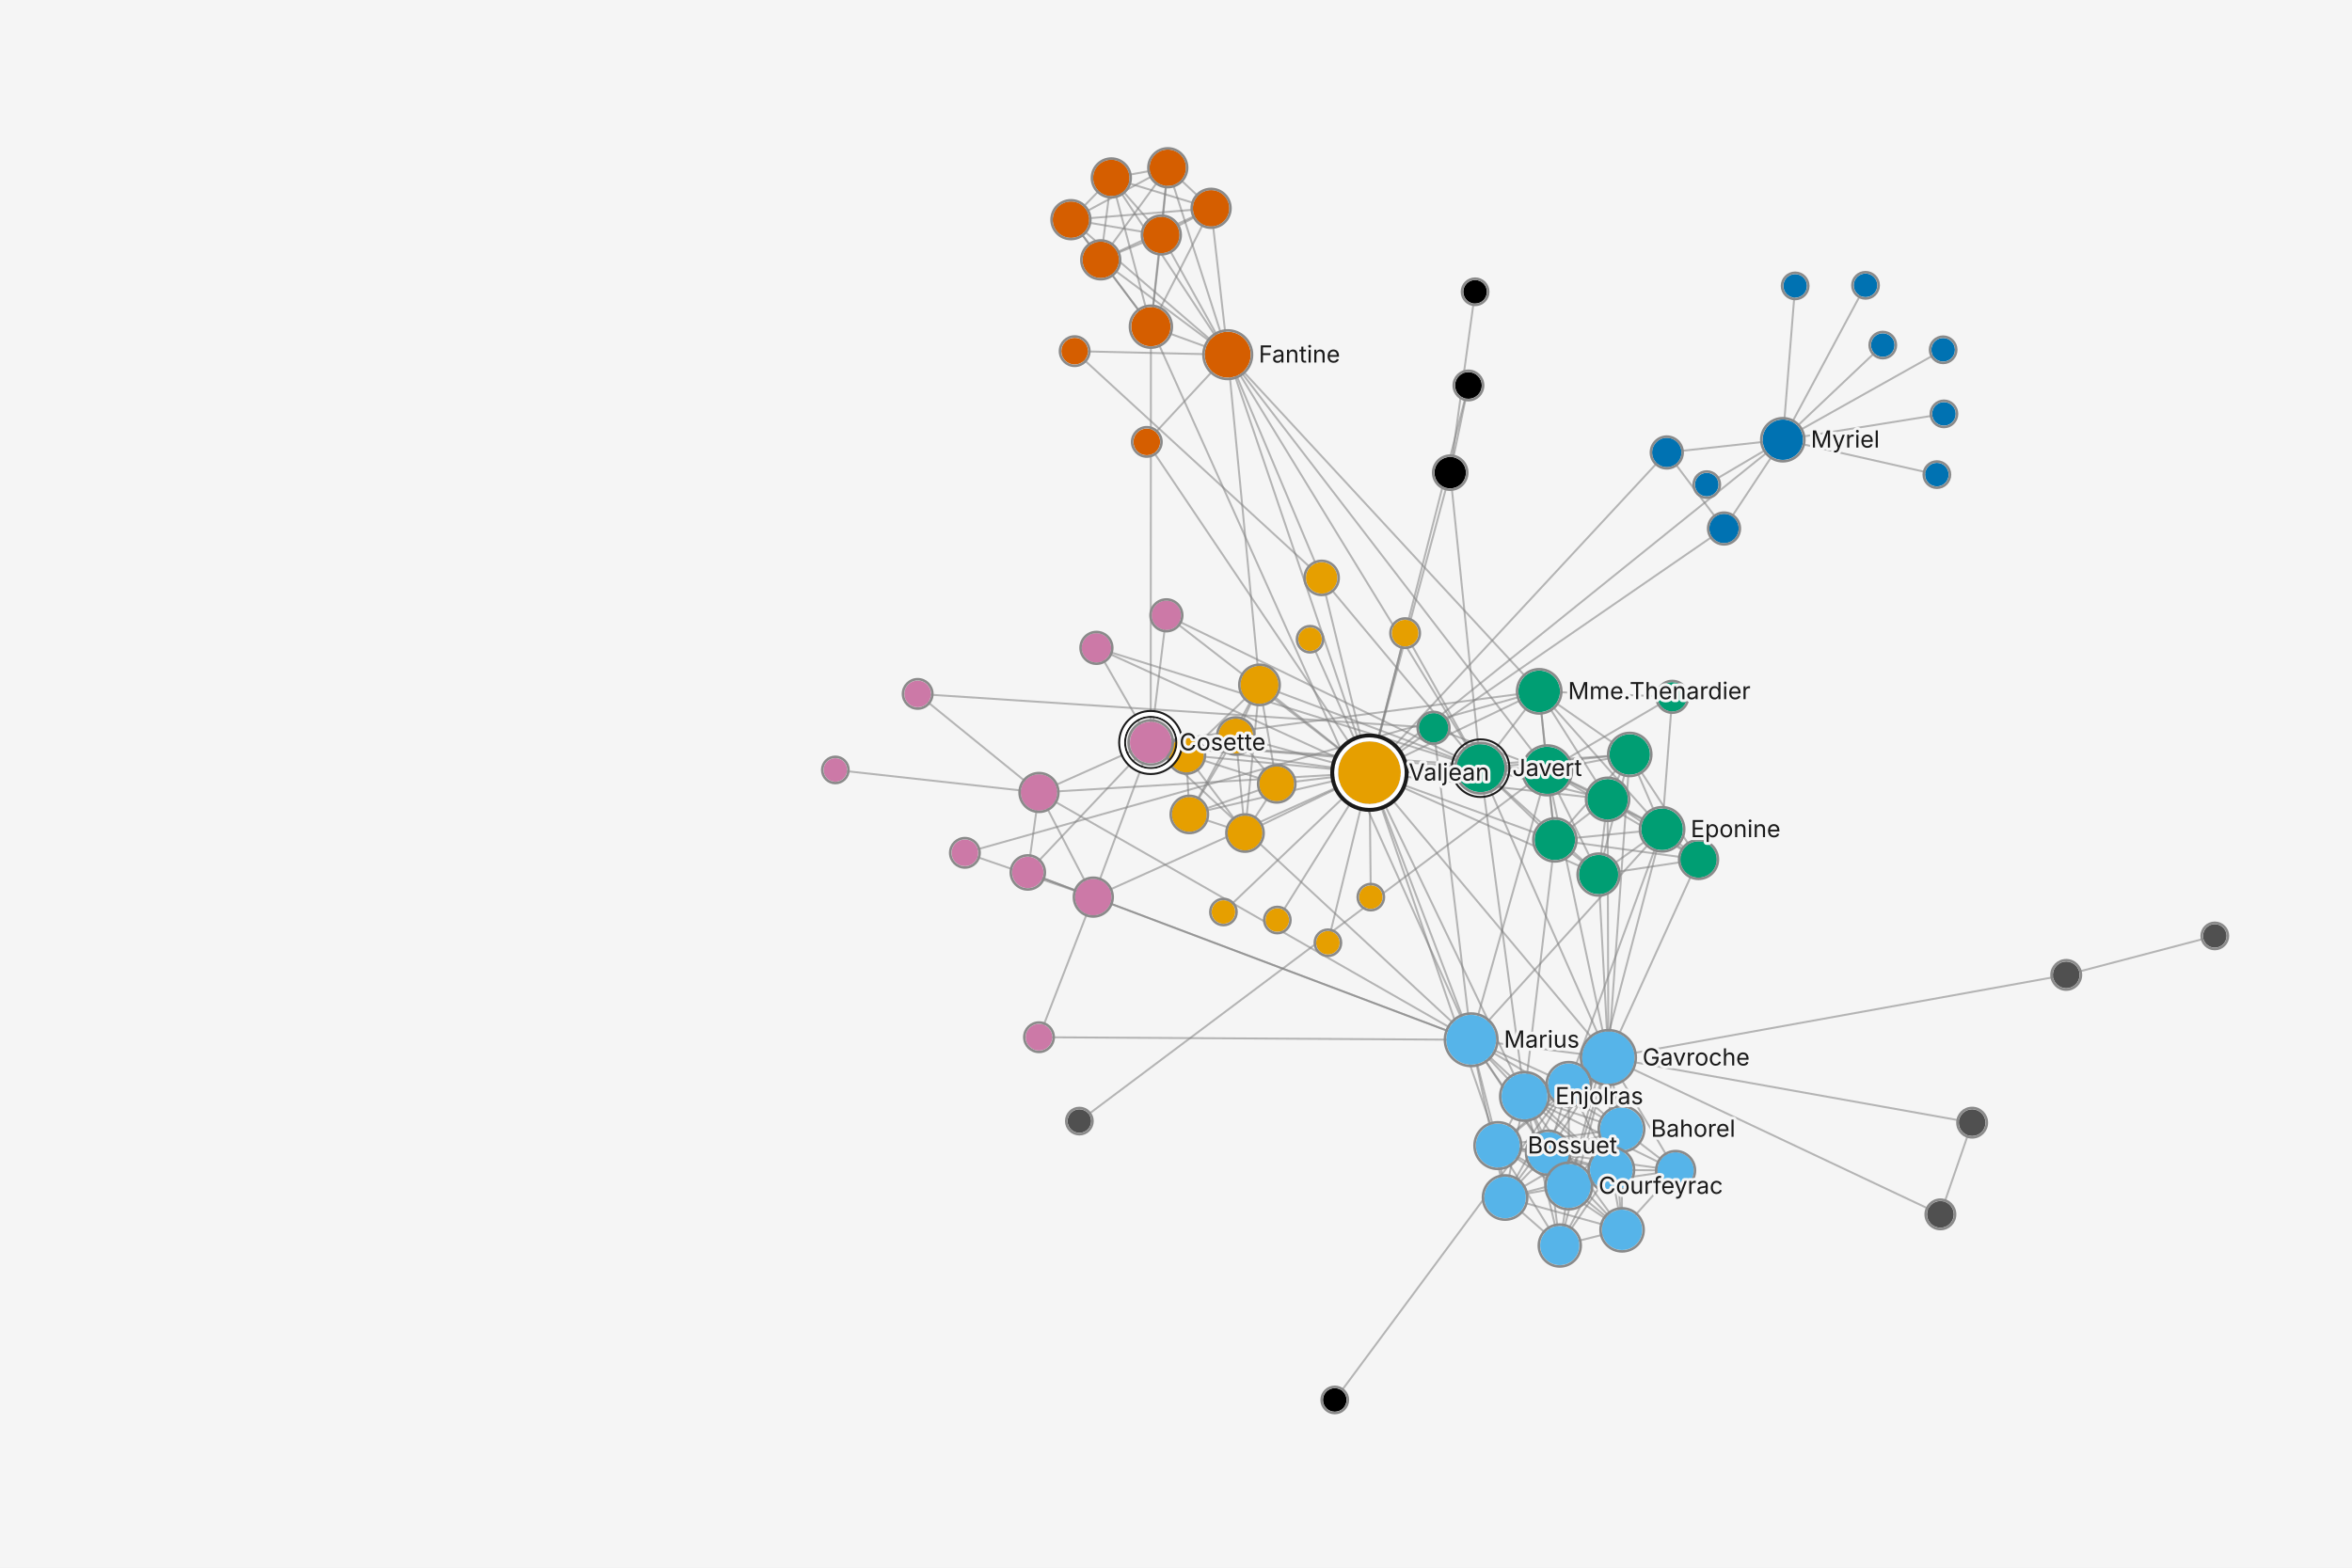
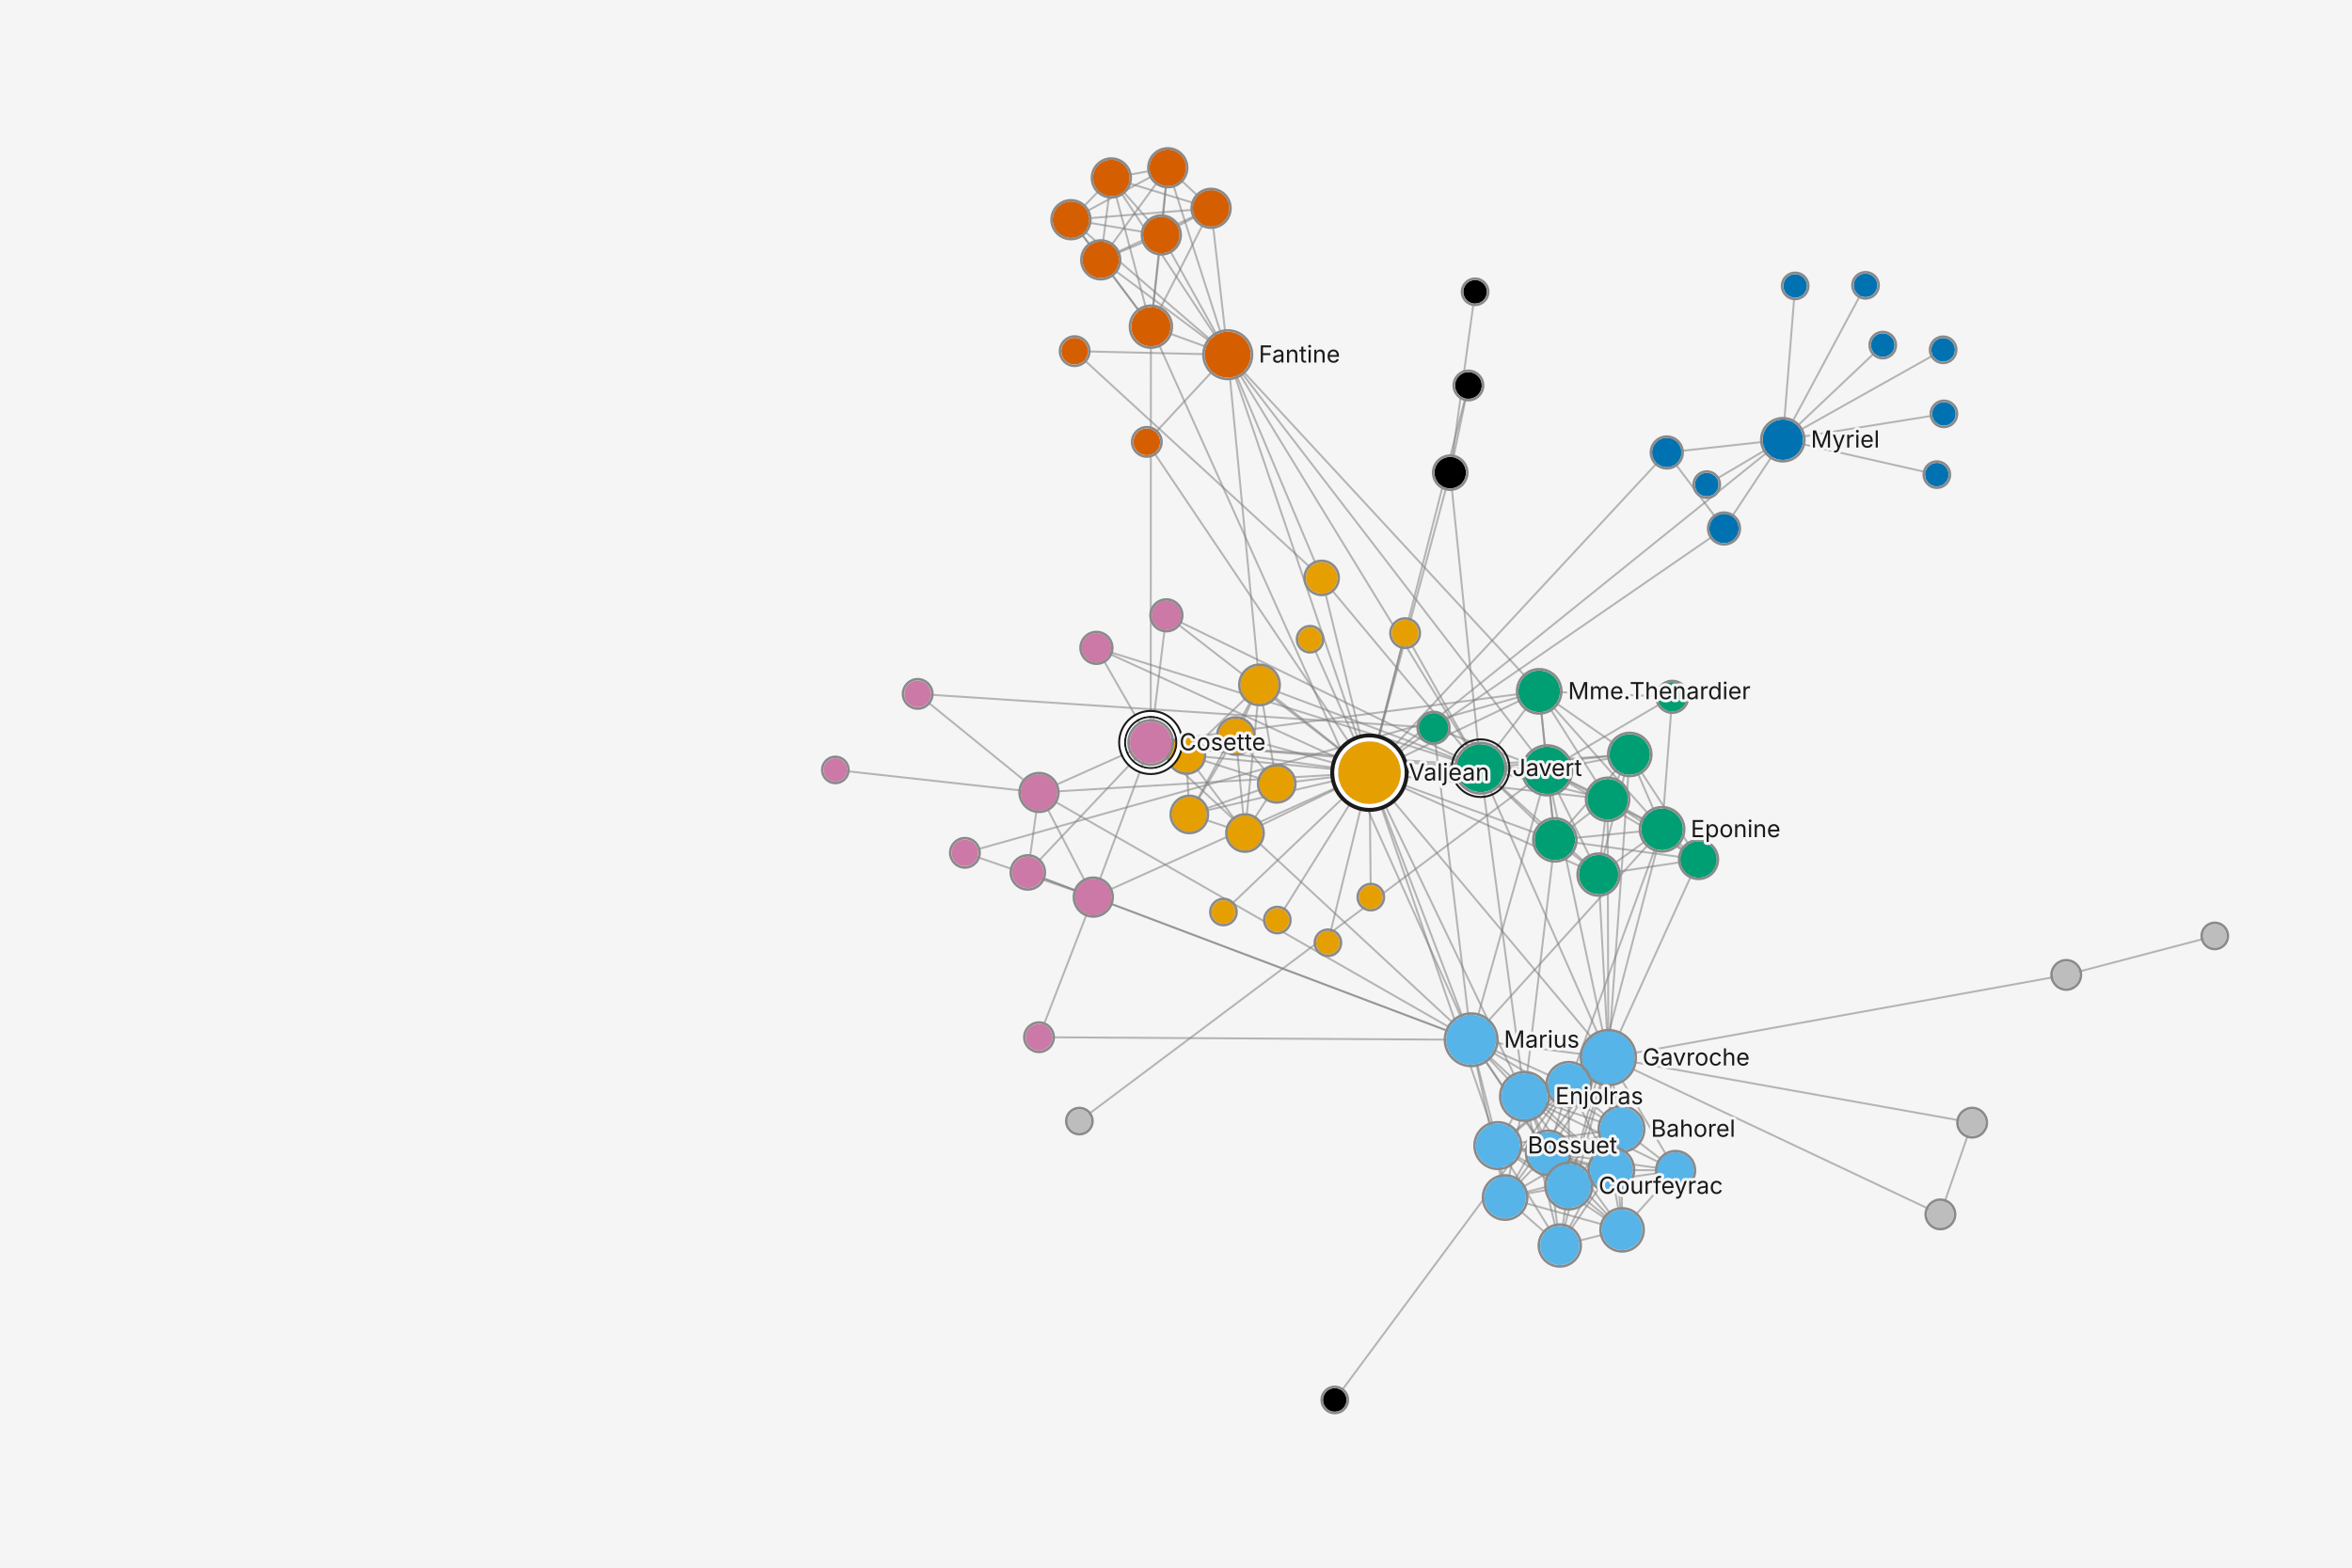
<svg xmlns="http://www.w3.org/2000/svg" viewBox="0 0 1200 800" width="1200" height="800" role="img" aria-label="Les Miserables colored by group, sized by degree, Valjean selected">
  <rect width="1200" height="800" fill="#F5F5F5" />
  <g stroke="#808080" stroke-width="1" stroke-opacity="0.55" stroke-linecap="round">
    <line x1="991.8" y1="211.2" x2="909.6" y2="224.4" />
    <line x1="879.6" y1="269.7" x2="909.6" y2="224.4" />
    <line x1="850.4" y1="230.9" x2="909.6" y2="224.4" />
    <line x1="850.4" y1="230.9" x2="879.6" y2="269.7" />
    <line x1="915.9" y1="145.9" x2="909.6" y2="224.4" />
    <line x1="960.6" y1="176.1" x2="909.6" y2="224.4" />
    <line x1="988.2" y1="242.2" x2="909.6" y2="224.4" />
    <line x1="951.8" y1="145.6" x2="909.6" y2="224.4" />
    <line x1="991.4" y1="178.5" x2="909.6" y2="224.4" />
    <line x1="870.8" y1="247.3" x2="909.6" y2="224.4" />
    <line x1="698.7" y1="394.3" x2="677.5" y2="481.1" />
    <line x1="698.7" y1="394.3" x2="850.4" y2="230.9" />
    <line x1="698.7" y1="394.3" x2="879.6" y2="269.7" />
    <line x1="698.7" y1="394.3" x2="909.6" y2="224.4" />
    <line x1="585.1" y1="225.5" x2="698.7" y2="394.3" />
    <line x1="651.7" y1="469.5" x2="698.7" y2="394.3" />
    <line x1="668.4" y1="326.2" x2="698.7" y2="394.3" />
    <line x1="624.2" y1="465.4" x2="698.7" y2="394.3" />
    <line x1="592.5" y1="119.9" x2="587.2" y2="166.7" />
    <line x1="561.6" y1="132.6" x2="587.2" y2="166.7" />
    <line x1="561.6" y1="132.6" x2="592.5" y2="119.9" />
    <line x1="617.9" y1="106.3" x2="587.2" y2="166.7" />
    <line x1="617.9" y1="106.3" x2="592.5" y2="119.9" />
    <line x1="617.9" y1="106.3" x2="561.6" y2="132.6" />
    <line x1="546.4" y1="112.1" x2="587.2" y2="166.7" />
    <line x1="546.4" y1="112.1" x2="592.5" y2="119.9" />
    <line x1="546.4" y1="112.1" x2="561.6" y2="132.6" />
    <line x1="546.4" y1="112.1" x2="617.9" y2="106.3" />
    <line x1="567" y1="90.8" x2="587.2" y2="166.7" />
    <line x1="567" y1="90.8" x2="592.5" y2="119.9" />
    <line x1="567" y1="90.8" x2="561.6" y2="132.6" />
    <line x1="567" y1="90.8" x2="617.9" y2="106.3" />
    <line x1="567" y1="90.8" x2="546.4" y2="112.1" />
    <line x1="595.8" y1="85.6" x2="587.2" y2="166.7" />
    <line x1="595.8" y1="85.6" x2="592.5" y2="119.9" />
    <line x1="595.8" y1="85.6" x2="561.6" y2="132.6" />
    <line x1="595.8" y1="85.6" x2="617.9" y2="106.3" />
    <line x1="595.8" y1="85.6" x2="546.4" y2="112.1" />
    <line x1="595.8" y1="85.6" x2="567" y2="90.8" />
    <line x1="626.4" y1="181" x2="587.2" y2="166.7" />
    <line x1="626.4" y1="181" x2="592.5" y2="119.9" />
    <line x1="626.4" y1="181" x2="561.6" y2="132.6" />
    <line x1="626.4" y1="181" x2="617.9" y2="106.3" />
    <line x1="626.4" y1="181" x2="546.4" y2="112.1" />
    <line x1="626.4" y1="181" x2="567" y2="90.8" />
    <line x1="626.4" y1="181" x2="595.8" y2="85.6" />
    <line x1="626.4" y1="181" x2="585.1" y2="225.5" />
    <line x1="626.4" y1="181" x2="698.7" y2="394.3" />
    <line x1="785.3" y1="352.8" x2="626.4" y2="181" />
    <line x1="785.3" y1="352.8" x2="698.7" y2="394.3" />
    <line x1="789.4" y1="393.1" x2="785.3" y2="352.8" />
    <line x1="789.4" y1="393.1" x2="626.4" y2="181" />
    <line x1="789.4" y1="393.1" x2="698.7" y2="394.3" />
    <line x1="587.1" y1="378.9" x2="785.3" y2="352.8" />
    <line x1="587.1" y1="378.9" x2="698.7" y2="394.3" />
    <line x1="587.1" y1="378.9" x2="587.2" y2="166.7" />
    <line x1="587.1" y1="378.9" x2="789.4" y2="393.1" />
    <line x1="755.4" y1="392" x2="698.7" y2="394.3" />
    <line x1="755.4" y1="392" x2="626.4" y2="181" />
    <line x1="755.4" y1="392" x2="789.4" y2="393.1" />
    <line x1="755.4" y1="392" x2="785.3" y2="352.8" />
    <line x1="755.4" y1="392" x2="587.1" y2="378.9" />
    <line x1="739.9" y1="241.2" x2="698.7" y2="394.3" />
    <line x1="739.9" y1="241.2" x2="755.4" y2="392" />
    <line x1="642.6" y1="349.5" x2="626.4" y2="181" />
    <line x1="642.6" y1="349.5" x2="755.4" y2="392" />
    <line x1="642.6" y1="349.5" x2="698.7" y2="394.3" />
    <line x1="548.3" y1="179.2" x2="626.4" y2="181" />
    <line x1="674.3" y1="294.9" x2="548.3" y2="179.2" />
    <line x1="674.3" y1="294.9" x2="698.7" y2="394.3" />
    <line x1="674.3" y1="294.9" x2="626.4" y2="181" />
    <line x1="674.3" y1="294.9" x2="755.4" y2="392" />
    <line x1="699.4" y1="457.8" x2="698.7" y2="394.3" />
    <line x1="716.9" y1="323.1" x2="698.7" y2="394.3" />
    <line x1="716.9" y1="323.1" x2="755.4" y2="392" />
    <line x1="651.4" y1="400" x2="698.7" y2="394.3" />
    <line x1="651.4" y1="400" x2="642.6" y2="349.5" />
    <line x1="630.5" y1="375.6" x2="698.7" y2="394.3" />
    <line x1="630.5" y1="375.6" x2="651.4" y2="400" />
    <line x1="630.5" y1="375.6" x2="642.6" y2="349.5" />
    <line x1="605.3" y1="385.3" x2="651.4" y2="400" />
    <line x1="605.3" y1="385.3" x2="630.5" y2="375.6" />
    <line x1="605.3" y1="385.3" x2="698.7" y2="394.3" />
    <line x1="605.3" y1="385.3" x2="642.6" y2="349.5" />
    <line x1="635.2" y1="425.1" x2="651.4" y2="400" />
    <line x1="635.2" y1="425.1" x2="630.5" y2="375.6" />
    <line x1="635.2" y1="425.1" x2="605.3" y2="385.3" />
    <line x1="635.2" y1="425.1" x2="698.7" y2="394.3" />
    <line x1="635.2" y1="425.1" x2="642.6" y2="349.5" />
    <line x1="606.8" y1="415.6" x2="651.4" y2="400" />
    <line x1="606.8" y1="415.6" x2="630.5" y2="375.6" />
    <line x1="606.8" y1="415.6" x2="605.3" y2="385.3" />
    <line x1="606.8" y1="415.6" x2="635.2" y2="425.1" />
    <line x1="606.8" y1="415.6" x2="698.7" y2="394.3" />
    <line x1="606.8" y1="415.6" x2="642.6" y2="349.5" />
    <line x1="731.4" y1="371.4" x2="789.4" y2="393.1" />
    <line x1="550.7" y1="572.1" x2="789.4" y2="393.1" />
    <line x1="848" y1="423.2" x2="785.3" y2="352.8" />
    <line x1="848" y1="423.2" x2="789.4" y2="393.1" />
    <line x1="853.2" y1="355.6" x2="848" y2="423.2" />
    <line x1="853.2" y1="355.6" x2="789.4" y2="393.1" />
    <line x1="853.2" y1="355.6" x2="785.3" y2="352.8" />
    <line x1="595.1" y1="314" x2="698.7" y2="394.3" />
    <line x1="595.1" y1="314" x2="587.1" y2="378.9" />
    <line x1="595.1" y1="314" x2="755.4" y2="392" />
    <line x1="749.2" y1="196.7" x2="739.9" y2="241.2" />
    <line x1="749.2" y1="196.7" x2="698.7" y2="394.3" />
    <line x1="752.6" y1="148.9" x2="739.9" y2="241.2" />
    <line x1="1054.2" y1="497.5" x2="1130" y2="477.6" />
    <line x1="820.6" y1="539.7" x2="1054.2" y2="497.5" />
    <line x1="820.6" y1="539.7" x2="789.4" y2="393.1" />
    <line x1="820.6" y1="539.7" x2="755.4" y2="392" />
    <line x1="820.6" y1="539.7" x2="698.7" y2="394.3" />
    <line x1="557.8" y1="457.8" x2="587.1" y2="378.9" />
    <line x1="557.8" y1="457.8" x2="698.7" y2="394.3" />
    <line x1="492.3" y1="435.2" x2="557.8" y2="457.8" />
    <line x1="492.3" y1="435.2" x2="785.3" y2="352.8" />
    <line x1="530.1" y1="404.4" x2="557.8" y2="457.8" />
    <line x1="530.1" y1="404.4" x2="587.1" y2="378.9" />
    <line x1="530.1" y1="404.4" x2="698.7" y2="394.3" />
    <line x1="468.2" y1="354.1" x2="530.1" y2="404.4" />
    <line x1="468.2" y1="354.1" x2="731.4" y2="371.4" />
    <line x1="426.2" y1="392.9" x2="530.1" y2="404.4" />
    <line x1="524.4" y1="445.2" x2="530.1" y2="404.4" />
    <line x1="524.4" y1="445.2" x2="557.8" y2="457.8" />
    <line x1="524.4" y1="445.2" x2="587.1" y2="378.9" />
    <line x1="750.6" y1="530.6" x2="530.1" y2="404.4" />
    <line x1="750.6" y1="530.6" x2="557.8" y2="457.8" />
    <line x1="750.6" y1="530.6" x2="731.4" y2="371.4" />
    <line x1="750.6" y1="530.6" x2="524.4" y2="445.2" />
    <line x1="750.6" y1="530.6" x2="587.1" y2="378.9" />
    <line x1="750.6" y1="530.6" x2="698.7" y2="394.3" />
    <line x1="750.6" y1="530.6" x2="587.2" y2="166.7" />
    <line x1="750.6" y1="530.6" x2="789.4" y2="393.1" />
    <line x1="750.6" y1="530.6" x2="848" y2="423.2" />
    <line x1="750.6" y1="530.6" x2="820.6" y2="539.7" />
    <line x1="530.1" y1="529.3" x2="557.8" y2="457.8" />
    <line x1="530.1" y1="529.3" x2="750.6" y2="530.6" />
    <line x1="800.4" y1="553.3" x2="750.6" y2="530.6" />
    <line x1="800.4" y1="553.3" x2="848" y2="423.2" />
    <line x1="800.4" y1="553.3" x2="820.6" y2="539.7" />
    <line x1="777.8" y1="559.5" x2="750.6" y2="530.6" />
    <line x1="777.8" y1="559.5" x2="820.6" y2="539.7" />
    <line x1="777.8" y1="559.5" x2="755.4" y2="392" />
    <line x1="777.8" y1="559.5" x2="800.4" y2="553.3" />
    <line x1="777.8" y1="559.5" x2="698.7" y2="394.3" />
    <line x1="789.9" y1="588.3" x2="777.8" y2="559.5" />
    <line x1="789.9" y1="588.3" x2="750.6" y2="530.6" />
    <line x1="789.9" y1="588.3" x2="820.6" y2="539.7" />
    <line x1="789.9" y1="588.3" x2="800.4" y2="553.3" />
    <line x1="795.8" y1="635.6" x2="820.6" y2="539.7" />
    <line x1="795.8" y1="635.6" x2="777.8" y2="559.5" />
    <line x1="795.8" y1="635.6" x2="789.9" y2="588.3" />
    <line x1="767.9" y1="611.1" x2="820.6" y2="539.7" />
    <line x1="767.9" y1="611.1" x2="777.8" y2="559.5" />
    <line x1="767.9" y1="611.1" x2="795.8" y2="635.6" />
    <line x1="767.9" y1="611.1" x2="789.9" y2="588.3" />
    <line x1="767.9" y1="611.1" x2="800.4" y2="553.3" />
    <line x1="767.9" y1="611.1" x2="750.6" y2="530.6" />
    <line x1="800.4" y1="605.2" x2="750.6" y2="530.6" />
    <line x1="800.4" y1="605.2" x2="777.8" y2="559.5" />
    <line x1="800.4" y1="605.2" x2="789.9" y2="588.3" />
    <line x1="800.4" y1="605.2" x2="820.6" y2="539.7" />
    <line x1="800.4" y1="605.2" x2="800.4" y2="553.3" />
    <line x1="800.4" y1="605.2" x2="848" y2="423.2" />
    <line x1="800.4" y1="605.2" x2="767.9" y2="611.1" />
    <line x1="800.4" y1="605.2" x2="795.8" y2="635.6" />
    <line x1="827.3" y1="576.1" x2="789.9" y2="588.3" />
    <line x1="827.3" y1="576.1" x2="820.6" y2="539.7" />
    <line x1="827.3" y1="576.1" x2="800.4" y2="605.2" />
    <line x1="827.3" y1="576.1" x2="800.4" y2="553.3" />
    <line x1="827.3" y1="576.1" x2="777.8" y2="559.5" />
    <line x1="827.3" y1="576.1" x2="767.9" y2="611.1" />
    <line x1="827.3" y1="576.1" x2="795.8" y2="635.6" />
    <line x1="827.3" y1="576.1" x2="750.6" y2="530.6" />
    <line x1="764.2" y1="584.6" x2="750.6" y2="530.6" />
    <line x1="764.2" y1="584.6" x2="800.4" y2="605.2" />
    <line x1="764.2" y1="584.6" x2="820.6" y2="539.7" />
    <line x1="764.2" y1="584.6" x2="827.3" y2="576.1" />
    <line x1="764.2" y1="584.6" x2="777.8" y2="559.5" />
    <line x1="764.2" y1="584.6" x2="767.9" y2="611.1" />
    <line x1="764.2" y1="584.6" x2="795.8" y2="635.6" />
    <line x1="764.2" y1="584.6" x2="789.9" y2="588.3" />
    <line x1="764.2" y1="584.6" x2="800.4" y2="553.3" />
    <line x1="764.2" y1="584.6" x2="698.7" y2="394.3" />
    <line x1="822.1" y1="597" x2="827.3" y2="576.1" />
    <line x1="822.1" y1="597" x2="764.2" y2="584.6" />
    <line x1="822.1" y1="597" x2="820.6" y2="539.7" />
    <line x1="822.1" y1="597" x2="800.4" y2="605.2" />
    <line x1="822.1" y1="597" x2="777.8" y2="559.5" />
    <line x1="822.1" y1="597" x2="767.9" y2="611.1" />
    <line x1="822.1" y1="597" x2="795.8" y2="635.6" />
    <line x1="822.1" y1="597" x2="789.9" y2="588.3" />
    <line x1="822.1" y1="597" x2="800.4" y2="553.3" />
    <line x1="822.1" y1="597" x2="750.6" y2="530.6" />
    <line x1="827.6" y1="627.6" x2="764.2" y2="584.6" />
    <line x1="827.6" y1="627.6" x2="777.8" y2="559.5" />
    <line x1="827.6" y1="627.6" x2="789.9" y2="588.3" />
    <line x1="827.6" y1="627.6" x2="800.4" y2="605.2" />
    <line x1="827.6" y1="627.6" x2="822.1" y2="597" />
    <line x1="827.6" y1="627.6" x2="820.6" y2="539.7" />
    <line x1="827.6" y1="627.6" x2="827.3" y2="576.1" />
    <line x1="827.6" y1="627.6" x2="767.9" y2="611.1" />
    <line x1="827.6" y1="627.6" x2="795.8" y2="635.6" />
    <line x1="681" y1="714.4" x2="800.4" y2="553.3" />
    <line x1="820.2" y1="407.9" x2="789.4" y2="393.1" />
    <line x1="820.2" y1="407.9" x2="698.7" y2="394.3" />
    <line x1="820.2" y1="407.9" x2="785.3" y2="352.8" />
    <line x1="820.2" y1="407.9" x2="755.4" y2="392" />
    <line x1="820.2" y1="407.9" x2="820.6" y2="539.7" />
    <line x1="820.2" y1="407.9" x2="848" y2="423.2" />
    <line x1="831.5" y1="385" x2="789.4" y2="393.1" />
    <line x1="831.5" y1="385" x2="820.2" y2="407.9" />
    <line x1="831.5" y1="385" x2="698.7" y2="394.3" />
    <line x1="831.5" y1="385" x2="785.3" y2="352.8" />
    <line x1="831.5" y1="385" x2="755.4" y2="392" />
    <line x1="831.5" y1="385" x2="820.6" y2="539.7" />
    <line x1="831.5" y1="385" x2="848" y2="423.2" />
    <line x1="793.3" y1="428.6" x2="789.4" y2="393.1" />
    <line x1="793.3" y1="428.6" x2="831.5" y2="385" />
    <line x1="793.3" y1="428.6" x2="820.2" y2="407.9" />
    <line x1="793.3" y1="428.6" x2="698.7" y2="394.3" />
    <line x1="793.3" y1="428.6" x2="785.3" y2="352.8" />
    <line x1="793.3" y1="428.6" x2="755.4" y2="392" />
    <line x1="793.3" y1="428.6" x2="848" y2="423.2" />
    <line x1="793.3" y1="428.6" x2="777.8" y2="559.5" />
    <line x1="815.6" y1="446.3" x2="755.4" y2="392" />
    <line x1="815.6" y1="446.3" x2="831.5" y2="385" />
    <line x1="815.6" y1="446.3" x2="820.2" y2="407.9" />
    <line x1="815.6" y1="446.3" x2="793.3" y2="428.6" />
    <line x1="815.6" y1="446.3" x2="698.7" y2="394.3" />
    <line x1="815.6" y1="446.3" x2="820.6" y2="539.7" />
    <line x1="815.6" y1="446.3" x2="848" y2="423.2" />
    <line x1="815.6" y1="446.3" x2="789.4" y2="393.1" />
    <line x1="559.4" y1="330.6" x2="587.1" y2="378.9" />
    <line x1="559.4" y1="330.6" x2="755.4" y2="392" />
    <line x1="559.4" y1="330.6" x2="698.7" y2="394.3" />
    <line x1="1006.2" y1="572.9" x2="820.6" y2="539.7" />
    <line x1="990" y1="619.7" x2="820.6" y2="539.7" />
    <line x1="990" y1="619.7" x2="1006.2" y2="572.9" />
    <line x1="866.6" y1="438.6" x2="831.5" y2="385" />
    <line x1="866.6" y1="438.6" x2="820.2" y2="407.9" />
    <line x1="866.6" y1="438.6" x2="789.4" y2="393.1" />
    <line x1="866.6" y1="438.6" x2="820.6" y2="539.7" />
    <line x1="866.6" y1="438.6" x2="848" y2="423.2" />
    <line x1="866.6" y1="438.6" x2="793.3" y2="428.6" />
    <line x1="866.6" y1="438.6" x2="815.6" y2="446.3" />
    <line x1="854.9" y1="597.3" x2="764.2" y2="584.6" />
    <line x1="854.9" y1="597.3" x2="822.1" y2="597" />
    <line x1="854.9" y1="597.3" x2="827.6" y2="627.6" />
    <line x1="854.9" y1="597.3" x2="827.3" y2="576.1" />
    <line x1="854.9" y1="597.3" x2="800.4" y2="605.2" />
    <line x1="854.9" y1="597.3" x2="820.6" y2="539.7" />
    <line x1="854.9" y1="597.3" x2="777.8" y2="559.5" />
  </g>
  <g>
    <circle cx="909.6" cy="224.4" r="10.3" fill="#0072B2" />
    <circle cx="909.6" cy="224.4" r="11" fill="none" stroke="#8A8A8A" stroke-width="1.3" />
    <circle cx="991.8" cy="211.2" r="6" fill="#0072B2" />
    <circle cx="991.8" cy="211.2" r="6.7" fill="none" stroke="#8A8A8A" stroke-width="1.3" />
    <circle cx="879.6" cy="269.7" r="7.5" fill="#0072B2" />
    <circle cx="879.6" cy="269.7" r="8.1" fill="none" stroke="#8A8A8A" stroke-width="1.3" />
    <circle cx="850.4" cy="230.9" r="7.5" fill="#0072B2" />
    <circle cx="850.4" cy="230.9" r="8.1" fill="none" stroke="#8A8A8A" stroke-width="1.3" />
    <circle cx="915.9" cy="145.9" r="6" fill="#0072B2" />
    <circle cx="915.9" cy="145.9" r="6.7" fill="none" stroke="#8A8A8A" stroke-width="1.3" />
    <circle cx="960.6" cy="176.1" r="6" fill="#0072B2" />
    <circle cx="960.6" cy="176.1" r="6.7" fill="none" stroke="#8A8A8A" stroke-width="1.3" />
    <circle cx="988.2" cy="242.2" r="6" fill="#0072B2" />
    <circle cx="988.2" cy="242.2" r="6.7" fill="none" stroke="#8A8A8A" stroke-width="1.3" />
    <circle cx="951.8" cy="145.6" r="6" fill="#0072B2" />
    <circle cx="951.8" cy="145.6" r="6.7" fill="none" stroke="#8A8A8A" stroke-width="1.3" />
    <circle cx="991.4" cy="178.5" r="6" fill="#0072B2" />
    <circle cx="991.4" cy="178.5" r="6.7" fill="none" stroke="#8A8A8A" stroke-width="1.3" />
    <circle cx="870.8" cy="247.3" r="6" fill="#0072B2" />
    <circle cx="870.8" cy="247.3" r="6.7" fill="none" stroke="#8A8A8A" stroke-width="1.3" />
    <circle cx="677.5" cy="481.1" r="6" fill="#E69F00" />
    <circle cx="677.5" cy="481.1" r="6.7" fill="none" stroke="#8A8A8A" stroke-width="1.3" />
    <circle cx="585.1" cy="225.5" r="6.8" fill="#D55E00" />
    <circle cx="585.1" cy="225.5" r="7.5" fill="none" stroke="#8A8A8A" stroke-width="1.3" />
    <circle cx="651.7" cy="469.5" r="6" fill="#E69F00" />
    <circle cx="651.7" cy="469.5" r="6.7" fill="none" stroke="#8A8A8A" stroke-width="1.3" />
    <circle cx="668.4" cy="326.2" r="6" fill="#E69F00" />
    <circle cx="668.4" cy="326.2" r="6.7" fill="none" stroke="#8A8A8A" stroke-width="1.3" />
    <circle cx="624.2" cy="465.4" r="6" fill="#E69F00" />
    <circle cx="624.2" cy="465.4" r="6.7" fill="none" stroke="#8A8A8A" stroke-width="1.3" />
    <circle cx="587.2" cy="166.7" r="10" fill="#D55E00" />
    <circle cx="587.2" cy="166.7" r="10.7" fill="none" stroke="#8A8A8A" stroke-width="1.3" />
    <circle cx="592.5" cy="119.9" r="9.3" fill="#D55E00" />
    <circle cx="592.5" cy="119.9" r="9.9" fill="none" stroke="#8A8A8A" stroke-width="1.3" />
    <circle cx="561.6" cy="132.6" r="9.3" fill="#D55E00" />
    <circle cx="561.6" cy="132.6" r="9.9" fill="none" stroke="#8A8A8A" stroke-width="1.3" />
    <circle cx="617.9" cy="106.3" r="9.3" fill="#D55E00" />
    <circle cx="617.9" cy="106.3" r="9.9" fill="none" stroke="#8A8A8A" stroke-width="1.3" />
    <circle cx="546.4" cy="112.1" r="9.3" fill="#D55E00" />
    <circle cx="546.4" cy="112.1" r="9.9" fill="none" stroke="#8A8A8A" stroke-width="1.3" />
    <circle cx="567" cy="90.8" r="9.3" fill="#D55E00" />
    <circle cx="567" cy="90.8" r="9.9" fill="none" stroke="#8A8A8A" stroke-width="1.3" />
    <circle cx="595.8" cy="85.6" r="9.3" fill="#D55E00" />
    <circle cx="595.8" cy="85.6" r="9.9" fill="none" stroke="#8A8A8A" stroke-width="1.3" />
    <circle cx="626.4" cy="181" r="11.7" fill="#D55E00" />
    <circle cx="626.4" cy="181" r="12.4" fill="none" stroke="#8A8A8A" stroke-width="1.3" />
    <circle cx="785.3" cy="352.8" r="10.6" fill="#009E73" />
    <circle cx="785.3" cy="352.8" r="11.3" fill="none" stroke="#8A8A8A" stroke-width="1.3" />
    <circle cx="789.4" cy="393.1" r="12" fill="#009E73" />
    <circle cx="789.4" cy="393.1" r="12.7" fill="none" stroke="#8A8A8A" stroke-width="1.3" />
    <circle cx="739.9" cy="241.2" r="8" fill="#000000" />
    <circle cx="739.9" cy="241.2" r="8.7" fill="none" stroke="#8A8A8A" stroke-width="1.3" />
    <circle cx="642.6" cy="349.5" r="9.7" fill="#E69F00" />
    <circle cx="642.6" cy="349.5" r="10.3" fill="none" stroke="#8A8A8A" stroke-width="1.3" />
    <circle cx="548.3" cy="179.2" r="6.8" fill="#D55E00" />
    <circle cx="548.3" cy="179.2" r="7.5" fill="none" stroke="#8A8A8A" stroke-width="1.3" />
    <circle cx="674.3" cy="294.9" r="8" fill="#E69F00" />
    <circle cx="674.3" cy="294.9" r="8.7" fill="none" stroke="#8A8A8A" stroke-width="1.3" />
    <circle cx="699.4" cy="457.8" r="6" fill="#E69F00" />
    <circle cx="699.4" cy="457.8" r="6.7" fill="none" stroke="#8A8A8A" stroke-width="1.3" />
    <circle cx="716.9" cy="323.1" r="6.8" fill="#E69F00" />
    <circle cx="716.9" cy="323.1" r="7.5" fill="none" stroke="#8A8A8A" stroke-width="1.3" />
    <circle cx="651.4" cy="400" r="8.9" fill="#E69F00" />
    <circle cx="651.4" cy="400" r="9.5" fill="none" stroke="#8A8A8A" stroke-width="1.3" />
    <circle cx="630.5" cy="375.6" r="8.9" fill="#E69F00" />
    <circle cx="630.5" cy="375.6" r="9.5" fill="none" stroke="#8A8A8A" stroke-width="1.3" />
    <circle cx="605.3" cy="385.3" r="8.9" fill="#E69F00" />
    <circle cx="605.3" cy="385.3" r="9.5" fill="none" stroke="#8A8A8A" stroke-width="1.3" />
    <circle cx="635.2" cy="425.1" r="8.9" fill="#E69F00" />
    <circle cx="635.2" cy="425.1" r="9.5" fill="none" stroke="#8A8A8A" stroke-width="1.3" />
    <circle cx="606.8" cy="415.6" r="8.9" fill="#E69F00" />
    <circle cx="606.8" cy="415.6" r="9.5" fill="none" stroke="#8A8A8A" stroke-width="1.3" />
    <circle cx="731.4" cy="371.4" r="7.5" fill="#009E73" />
    <circle cx="731.4" cy="371.4" r="8.1" fill="none" stroke="#8A8A8A" stroke-width="1.3" />
-     <circle cx="550.7" cy="572.1" r="6" fill="#505050" />
+     <circle cx="550.7" cy="572.1" r="6" fill="#BDBDBD" />
    <circle cx="550.7" cy="572.1" r="6.7" fill="none" stroke="#8A8A8A" stroke-width="1.3" />
    <circle cx="848" cy="423.2" r="10.6" fill="#009E73" />
    <circle cx="848" cy="423.2" r="11.3" fill="none" stroke="#8A8A8A" stroke-width="1.3" />
    <circle cx="853.2" cy="355.6" r="7.5" fill="#009E73" />
    <circle cx="853.2" cy="355.6" r="8.1" fill="none" stroke="#8A8A8A" stroke-width="1.3" />
    <circle cx="595.1" cy="314" r="7.5" fill="#CC79A7" />
    <circle cx="595.1" cy="314" r="8.1" fill="none" stroke="#8A8A8A" stroke-width="1.3" />
    <circle cx="749.2" cy="196.7" r="6.8" fill="#000000" />
    <circle cx="749.2" cy="196.7" r="7.5" fill="none" stroke="#8A8A8A" stroke-width="1.3" />
    <circle cx="752.6" cy="148.9" r="6" fill="#000000" />
    <circle cx="752.6" cy="148.9" r="6.7" fill="none" stroke="#8A8A8A" stroke-width="1.3" />
-     <circle cx="1130" cy="477.6" r="6" fill="#505050" />
+     <circle cx="1130" cy="477.6" r="6" fill="#BDBDBD" />
    <circle cx="1130" cy="477.6" r="6.7" fill="none" stroke="#8A8A8A" stroke-width="1.3" />
-     <circle cx="1054.2" cy="497.5" r="6.8" fill="#505050" />
+     <circle cx="1054.2" cy="497.5" r="6.8" fill="#BDBDBD" />
    <circle cx="1054.2" cy="497.5" r="7.5" fill="none" stroke="#8A8A8A" stroke-width="1.3" />
    <circle cx="820.6" cy="539.7" r="13.4" fill="#56B4E9" />
    <circle cx="820.6" cy="539.7" r="14" fill="none" stroke="#8A8A8A" stroke-width="1.3" />
    <circle cx="557.8" cy="457.8" r="9.3" fill="#CC79A7" />
    <circle cx="557.8" cy="457.8" r="9.9" fill="none" stroke="#8A8A8A" stroke-width="1.3" />
    <circle cx="492.3" cy="435.2" r="6.8" fill="#CC79A7" />
    <circle cx="492.3" cy="435.2" r="7.5" fill="none" stroke="#8A8A8A" stroke-width="1.3" />
    <circle cx="530.1" cy="404.4" r="9.3" fill="#CC79A7" />
    <circle cx="530.1" cy="404.4" r="9.9" fill="none" stroke="#8A8A8A" stroke-width="1.3" />
    <circle cx="468.2" cy="354.1" r="6.8" fill="#CC79A7" />
    <circle cx="468.2" cy="354.1" r="7.5" fill="none" stroke="#8A8A8A" stroke-width="1.3" />
    <circle cx="426.2" cy="392.9" r="6" fill="#CC79A7" />
    <circle cx="426.2" cy="392.9" r="6.7" fill="none" stroke="#8A8A8A" stroke-width="1.3" />
    <circle cx="524.4" cy="445.2" r="8" fill="#CC79A7" />
    <circle cx="524.4" cy="445.2" r="8.7" fill="none" stroke="#8A8A8A" stroke-width="1.3" />
    <circle cx="750.6" cy="530.6" r="12.7" fill="#56B4E9" />
    <circle cx="750.6" cy="530.6" r="13.4" fill="none" stroke="#8A8A8A" stroke-width="1.3" />
    <circle cx="530.1" cy="529.3" r="6.8" fill="#CC79A7" />
    <circle cx="530.1" cy="529.3" r="7.5" fill="none" stroke="#8A8A8A" stroke-width="1.3" />
    <circle cx="800.4" cy="553.3" r="10.6" fill="#56B4E9" />
    <circle cx="800.4" cy="553.3" r="11.3" fill="none" stroke="#8A8A8A" stroke-width="1.3" />
    <circle cx="777.8" cy="559.5" r="11.7" fill="#56B4E9" />
    <circle cx="777.8" cy="559.5" r="12.4" fill="none" stroke="#8A8A8A" stroke-width="1.3" />
    <circle cx="789.9" cy="588.3" r="10.6" fill="#56B4E9" />
    <circle cx="789.9" cy="588.3" r="11.3" fill="none" stroke="#8A8A8A" stroke-width="1.3" />
    <circle cx="795.8" cy="635.6" r="10" fill="#56B4E9" />
    <circle cx="795.8" cy="635.6" r="10.7" fill="none" stroke="#8A8A8A" stroke-width="1.3" />
    <circle cx="767.9" cy="611.1" r="10.6" fill="#56B4E9" />
    <circle cx="767.9" cy="611.1" r="11.3" fill="none" stroke="#8A8A8A" stroke-width="1.3" />
    <circle cx="800.4" cy="605.2" r="11.2" fill="#56B4E9" />
    <circle cx="800.4" cy="605.2" r="11.9" fill="none" stroke="#8A8A8A" stroke-width="1.3" />
    <circle cx="827.3" cy="576.1" r="10.9" fill="#56B4E9" />
    <circle cx="827.3" cy="576.1" r="11.6" fill="none" stroke="#8A8A8A" stroke-width="1.3" />
    <circle cx="764.2" cy="584.6" r="11.2" fill="#56B4E9" />
    <circle cx="764.2" cy="584.6" r="11.9" fill="none" stroke="#8A8A8A" stroke-width="1.3" />
    <circle cx="822.1" cy="597" r="10.9" fill="#56B4E9" />
    <circle cx="822.1" cy="597" r="11.6" fill="none" stroke="#8A8A8A" stroke-width="1.3" />
    <circle cx="827.6" cy="627.6" r="10.3" fill="#56B4E9" />
    <circle cx="827.6" cy="627.6" r="11" fill="none" stroke="#8A8A8A" stroke-width="1.3" />
    <circle cx="681" cy="714.4" r="6" fill="#000000" />
    <circle cx="681" cy="714.4" r="6.7" fill="none" stroke="#8A8A8A" stroke-width="1.3" />
    <circle cx="820.2" cy="407.9" r="10.3" fill="#009E73" />
    <circle cx="820.2" cy="407.9" r="11" fill="none" stroke="#8A8A8A" stroke-width="1.3" />
    <circle cx="831.5" cy="385" r="10.3" fill="#009E73" />
    <circle cx="831.5" cy="385" r="11" fill="none" stroke="#8A8A8A" stroke-width="1.3" />
    <circle cx="793.3" cy="428.6" r="10.3" fill="#009E73" />
    <circle cx="793.3" cy="428.6" r="11" fill="none" stroke="#8A8A8A" stroke-width="1.3" />
    <circle cx="815.6" cy="446.3" r="10" fill="#009E73" />
    <circle cx="815.6" cy="446.3" r="10.7" fill="none" stroke="#8A8A8A" stroke-width="1.3" />
    <circle cx="559.4" cy="330.6" r="7.5" fill="#CC79A7" />
    <circle cx="559.4" cy="330.6" r="8.1" fill="none" stroke="#8A8A8A" stroke-width="1.3" />
-     <circle cx="1006.2" cy="572.9" r="6.8" fill="#505050" />
+     <circle cx="1006.2" cy="572.9" r="6.8" fill="#BDBDBD" />
    <circle cx="1006.2" cy="572.9" r="7.5" fill="none" stroke="#8A8A8A" stroke-width="1.3" />
-     <circle cx="990" cy="619.7" r="6.8" fill="#505050" />
+     <circle cx="990" cy="619.7" r="6.8" fill="#BDBDBD" />
    <circle cx="990" cy="619.7" r="7.5" fill="none" stroke="#8A8A8A" stroke-width="1.3" />
    <circle cx="866.6" cy="438.6" r="9.3" fill="#009E73" />
    <circle cx="866.6" cy="438.6" r="9.9" fill="none" stroke="#8A8A8A" stroke-width="1.3" />
    <circle cx="854.9" cy="597.3" r="9.3" fill="#56B4E9" />
    <circle cx="854.9" cy="597.3" r="9.9" fill="none" stroke="#8A8A8A" stroke-width="1.3" />
    <circle cx="698.7" cy="394.3" r="16" fill="#E69F00" />
    <circle cx="698.7" cy="394.3" r="16.7" fill="none" stroke="#8A8A8A" stroke-width="1.3" />
    <circle cx="698.7" cy="394.3" r="17" fill="none" stroke="#FFFFFF" stroke-width="2" />
    <circle cx="698.7" cy="394.3" r="19" fill="none" stroke="#1A1A1A" stroke-width="2" />
    <circle cx="587.1" cy="378.9" r="10.6" fill="#CC79A7" />
    <circle cx="587.1" cy="378.9" r="11.3" fill="none" stroke="#8A8A8A" stroke-width="1.3" />
    <circle cx="587.1" cy="378.9" r="13.1" fill="none" stroke="#1A1A1A" stroke-width="1" />
    <circle cx="587.1" cy="378.9" r="14.6" fill="none" stroke="#FFFFFF" stroke-width="2" />
    <circle cx="587.1" cy="378.9" r="16.1" fill="none" stroke="#1A1A1A" stroke-width="1" />
    <circle cx="755.4" cy="392" r="12.2" fill="#009E73" />
    <circle cx="755.4" cy="392" r="12.9" fill="none" stroke="#8A8A8A" stroke-width="1.3" />
    <circle cx="755.4" cy="392" r="14.7" fill="none" stroke="#1A1A1A" stroke-width="1" />
  </g>
  <g font-family="Inter Variable, Inter, system-ui, sans-serif" font-size="12" fill="#1A1A1A" stroke="#F5F5F5" stroke-width="3" stroke-linejoin="round" paint-order="stroke">
    <text x="718.7" y="398.3">Valjean</text>
    <text x="771.6" y="396">Javert</text>
    <text x="601.7" y="382.9">Cosette</text>
    <text x="838" y="543.7">Gavroche</text>
    <text x="767.3" y="534.6">Marius</text>
    <text x="642.2" y="185">Fantine</text>
    <text x="793.5" y="563.5">Enjolras</text>
    <text x="815.6" y="609.2">Courfeyrac</text>
    <text x="779.4" y="588.6">Bossuet</text>
    <text x="842.3" y="580.1">Bahorel</text>
    <text x="800" y="356.8">Mme.Thenardier</text>
    <text x="862.6" y="427.2">Eponine</text>
    <text x="923.9" y="228.4">Myriel</text>
  </g>
</svg>
